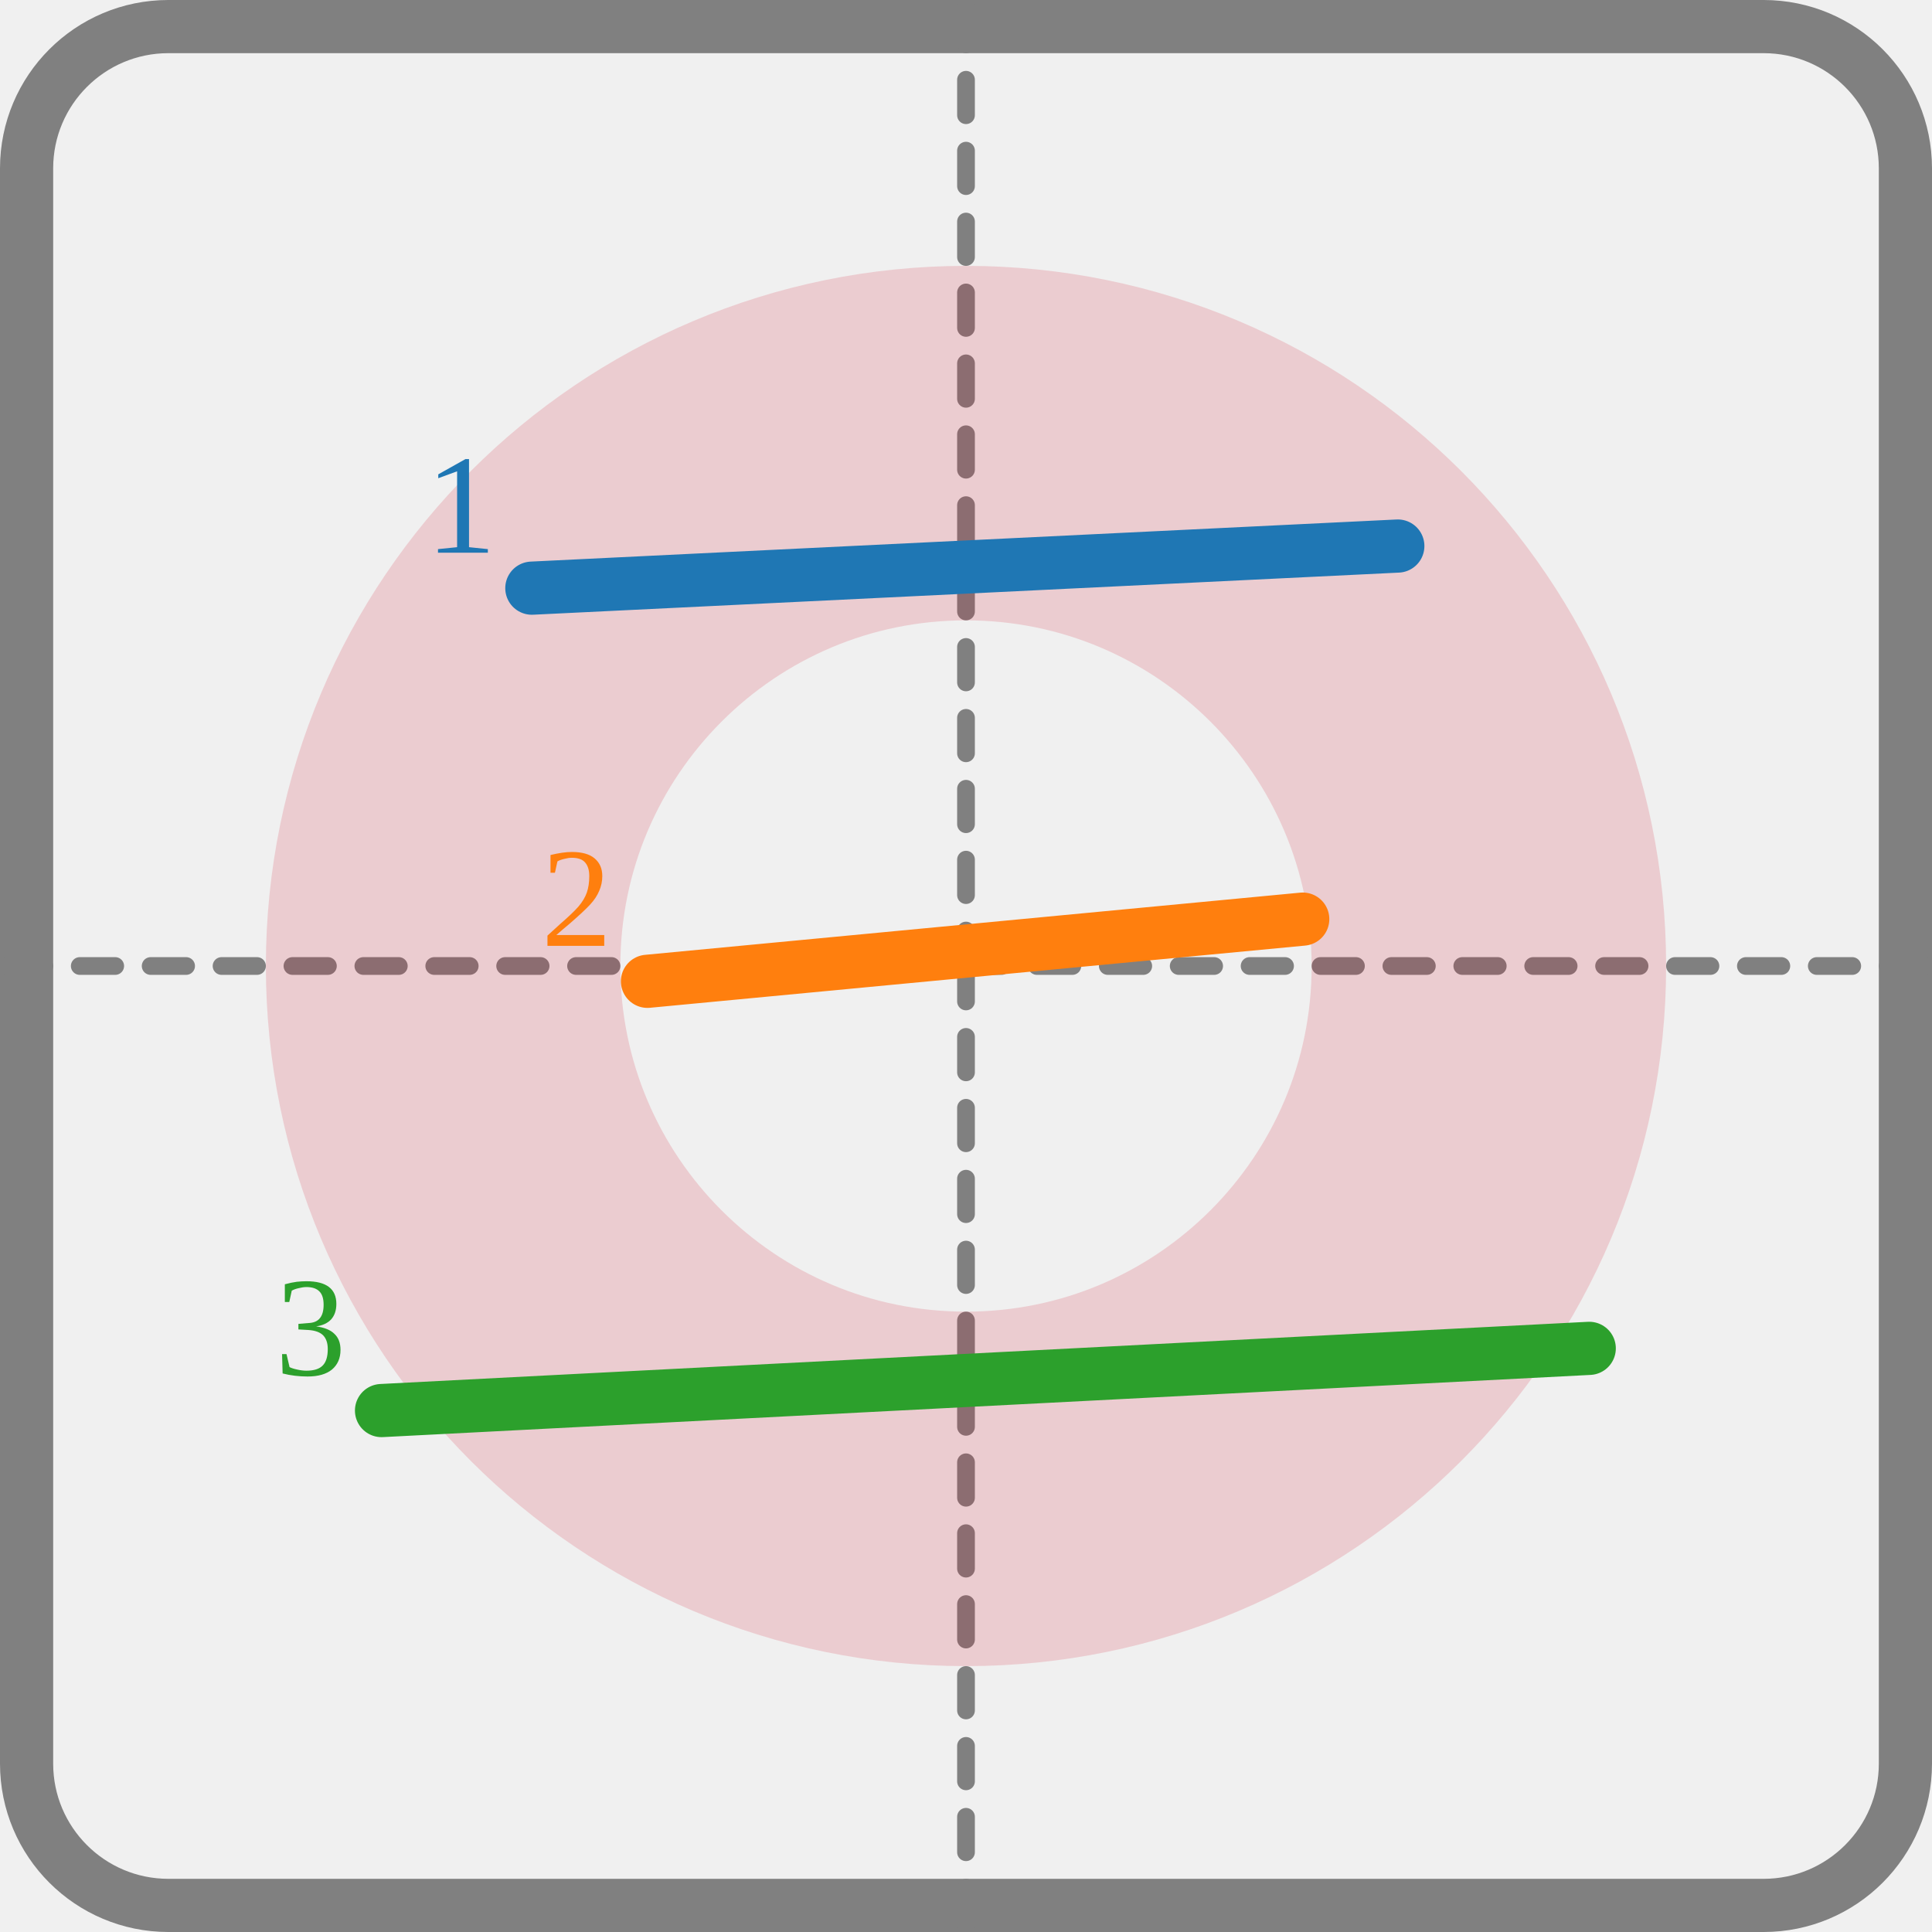
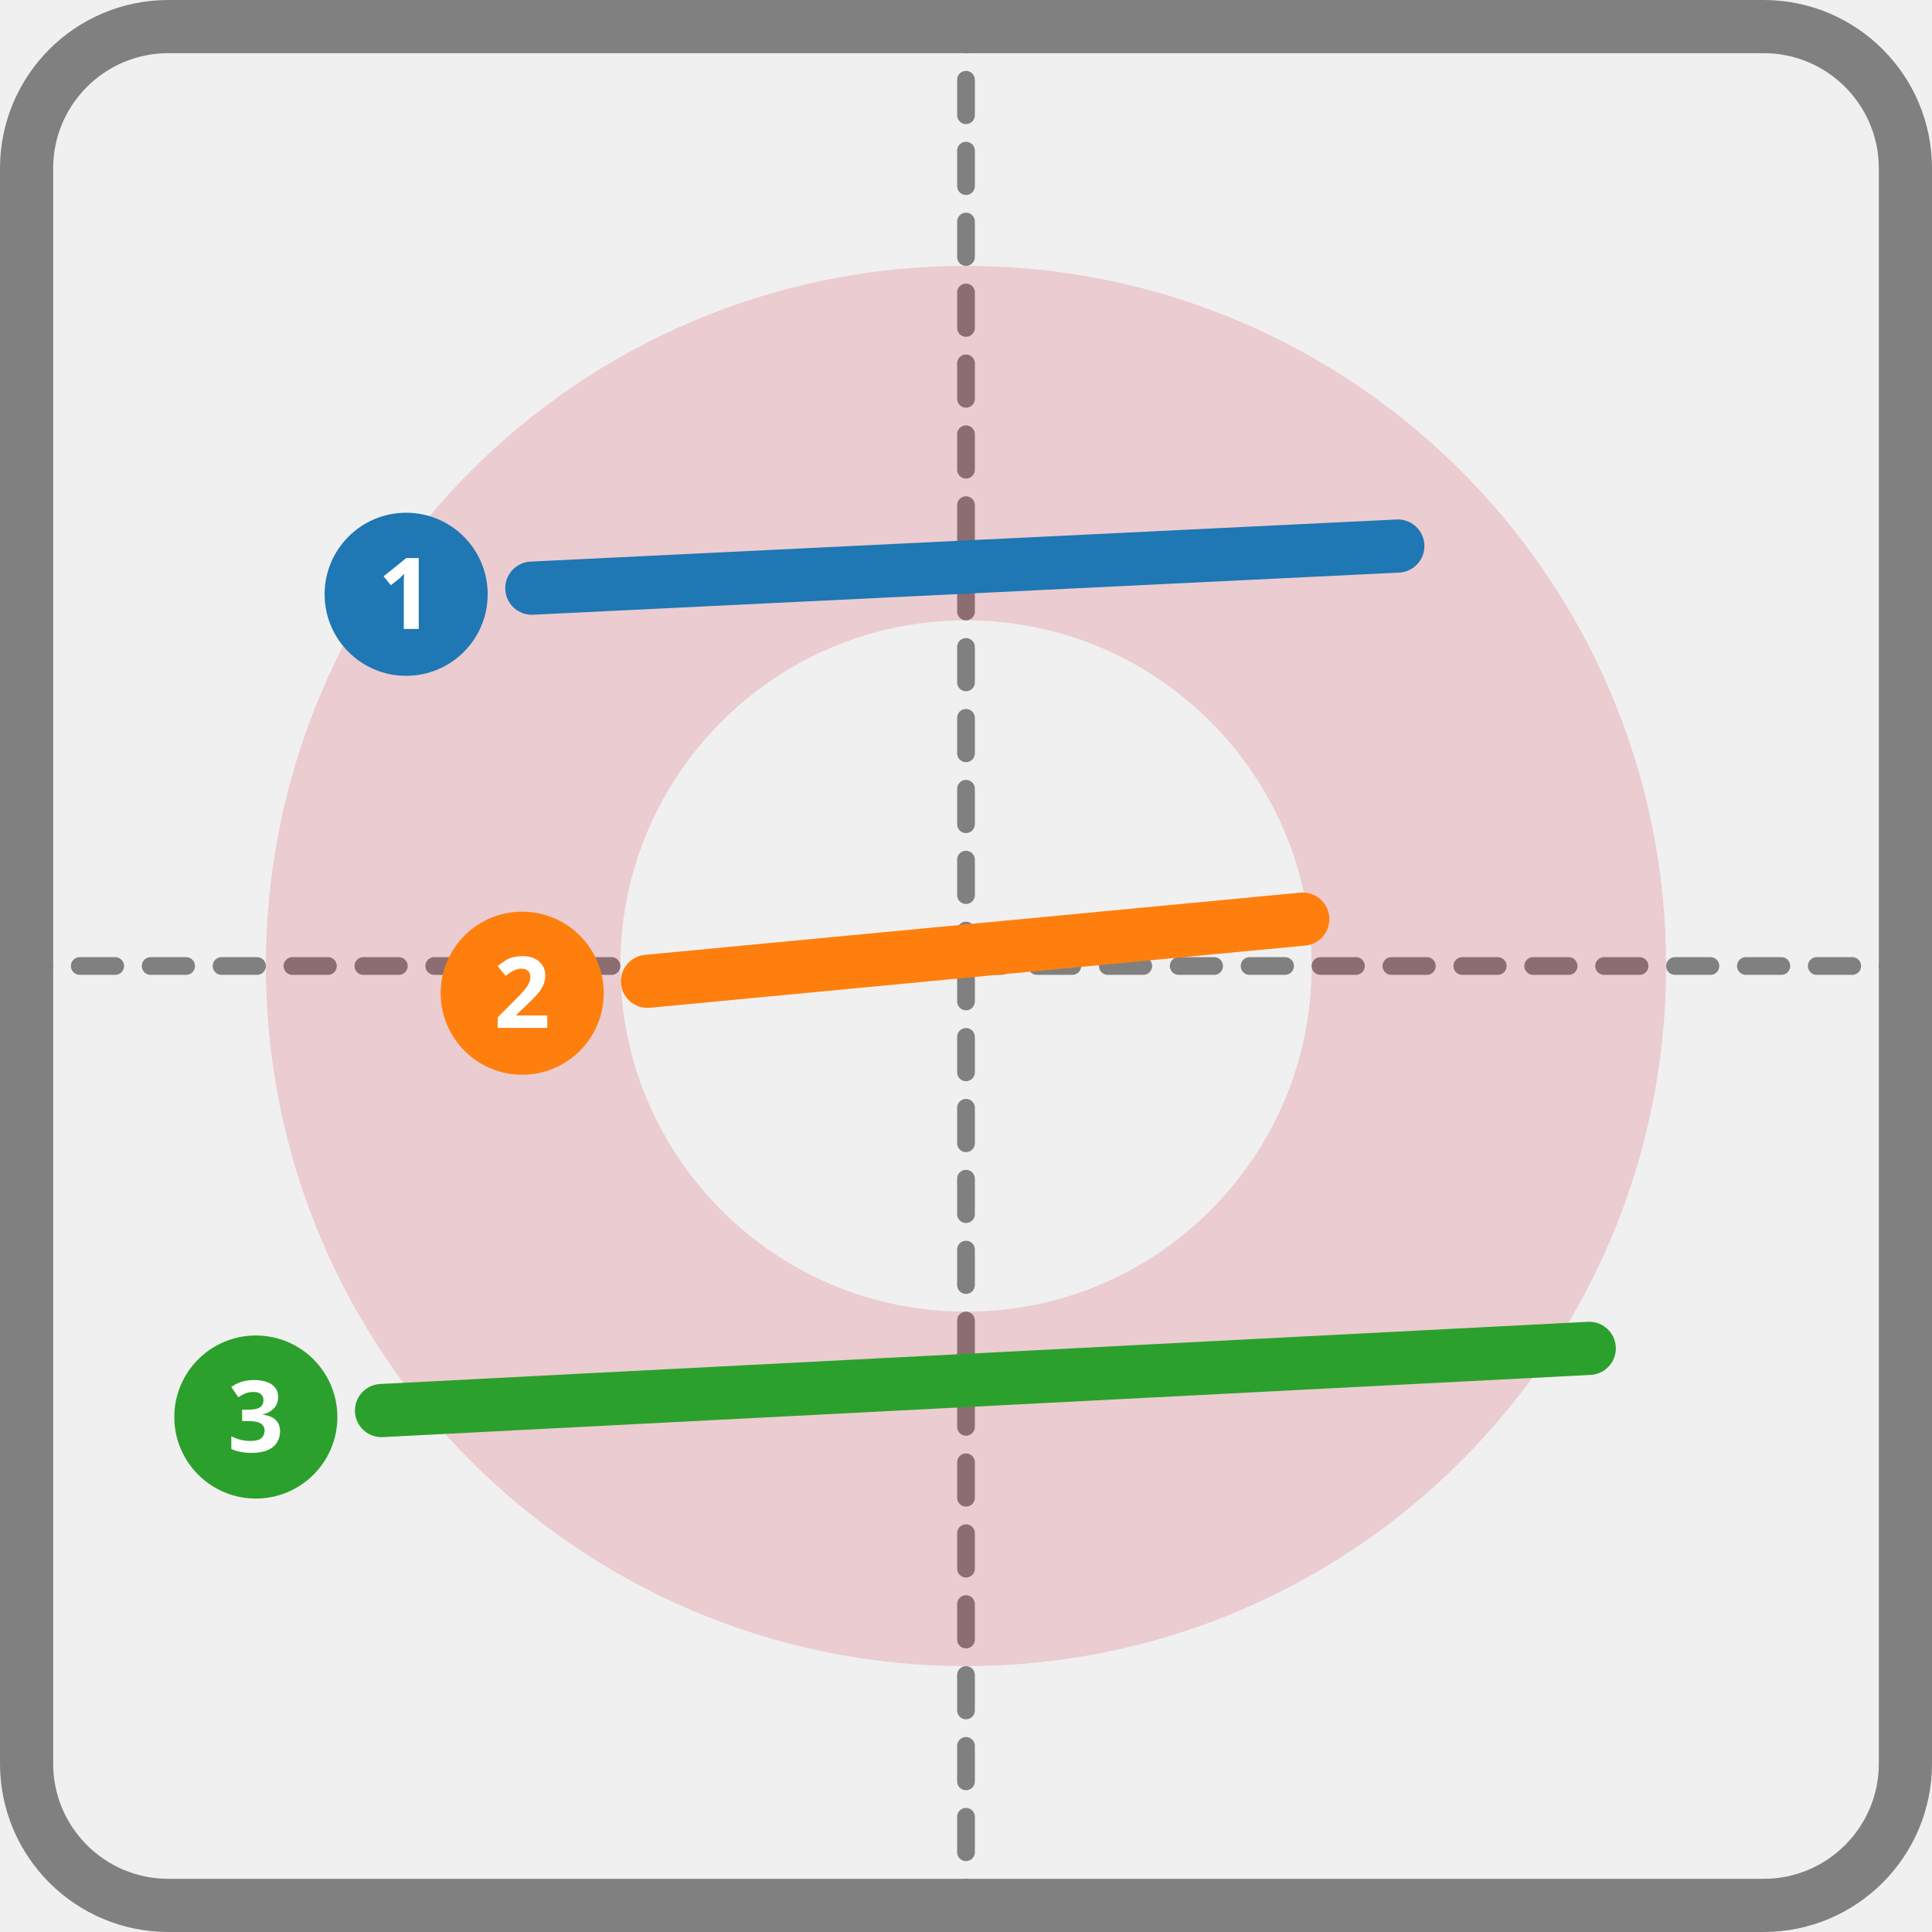
<svg xmlns="http://www.w3.org/2000/svg" height="109" viewBox="0 0 109 109" width="109">
  <rect fill="none" height="106" rx="8" ry="8" stroke="gray" stroke-linejoin="miter" stroke-width="3" width="106" x="1.5" y="1.5" />
  <line stroke="gray" stroke-dasharray="2,2" stroke-linecap="round" stroke-width="1" x1="54.5" x2="109" y1="54.5" y2="54.5" />
  <line stroke="gray" stroke-dasharray="2,2" stroke-linecap="round" stroke-width="1" x1="54.5" x2="0" y1="54.5" y2="54.5" />
  <line stroke="gray" stroke-dasharray="2,2" stroke-linecap="round" stroke-width="1" x1="54.5" x2="54.5" y1="54.5" y2="0" />
  <line stroke="gray" stroke-dasharray="2,2" stroke-linecap="round" stroke-width="1" x1="54.5" x2="54.5" y1="54.5" y2="109" />
  <circle cx="54.5" cy="54.5" fill="none" opacity="0.15" r="29.5" stroke="#D0021B" stroke-width="20" />
  <path d="M30.006,33.183 C46.291,32.391 62.576,31.599 78.862,30.807" fill="none" stroke="#1f77b4" stroke-linecap="round" stroke-linejoin="round" stroke-width="3" />
-   <text fill="#1f77b4" font-size="8" text-anchor="end" x="28.006" y="31.183">
+   <path d="M36.529,55.364 C48.852,54.194 61.175,53.025 73.498,51.855" fill="none" stroke="#ff7f0e" stroke-linecap="round" stroke-linejoin="round" stroke-width="3" />
+   <path d="M21.525,79.581 C44.237,78.411 66.95,77.242 89.662,76.072" fill="none" stroke="#2ca02c" stroke-linecap="round" stroke-linejoin="round" stroke-width="3" />
+   <circle cx="22.914" cy="33.528" fill="#1f77b4" r="4.6" />
+   <text fill="#ffffff" font-family="sans-serif" font-size="5.6" font-weight="bold" text-anchor="middle" x="22.914" y="35.488">
1
</text>
-   <path d="M36.529,55.364 C48.852,54.194 61.175,53.025 73.498,51.855" fill="none" stroke="#ff7f0e" stroke-linecap="round" stroke-linejoin="round" stroke-width="3" />
-   <text fill="#ff7f0e" font-size="8" text-anchor="end" x="34.529" y="53.364">
+   <circle cx="29.461" cy="56.035" fill="#ff7f0e" r="4.6" />
+   <text fill="#ffffff" font-family="sans-serif" font-size="5.6" font-weight="bold" text-anchor="middle" x="29.461" y="57.995">
2
</text>
-   <path d="M21.525,79.581 C44.237,78.411 66.95,77.242 89.662,76.072" fill="none" stroke="#2ca02c" stroke-linecap="round" stroke-linejoin="round" stroke-width="3" />
-   <text fill="#2ca02c" font-size="8" text-anchor="end" x="19.525" y="77.581">
+   <circle cx="14.434" cy="79.946" fill="#2ca02c" r="4.6" />
+   <text fill="#ffffff" font-family="sans-serif" font-size="5.6" font-weight="bold" text-anchor="middle" x="14.434" y="81.906">
3
</text>
</svg>
